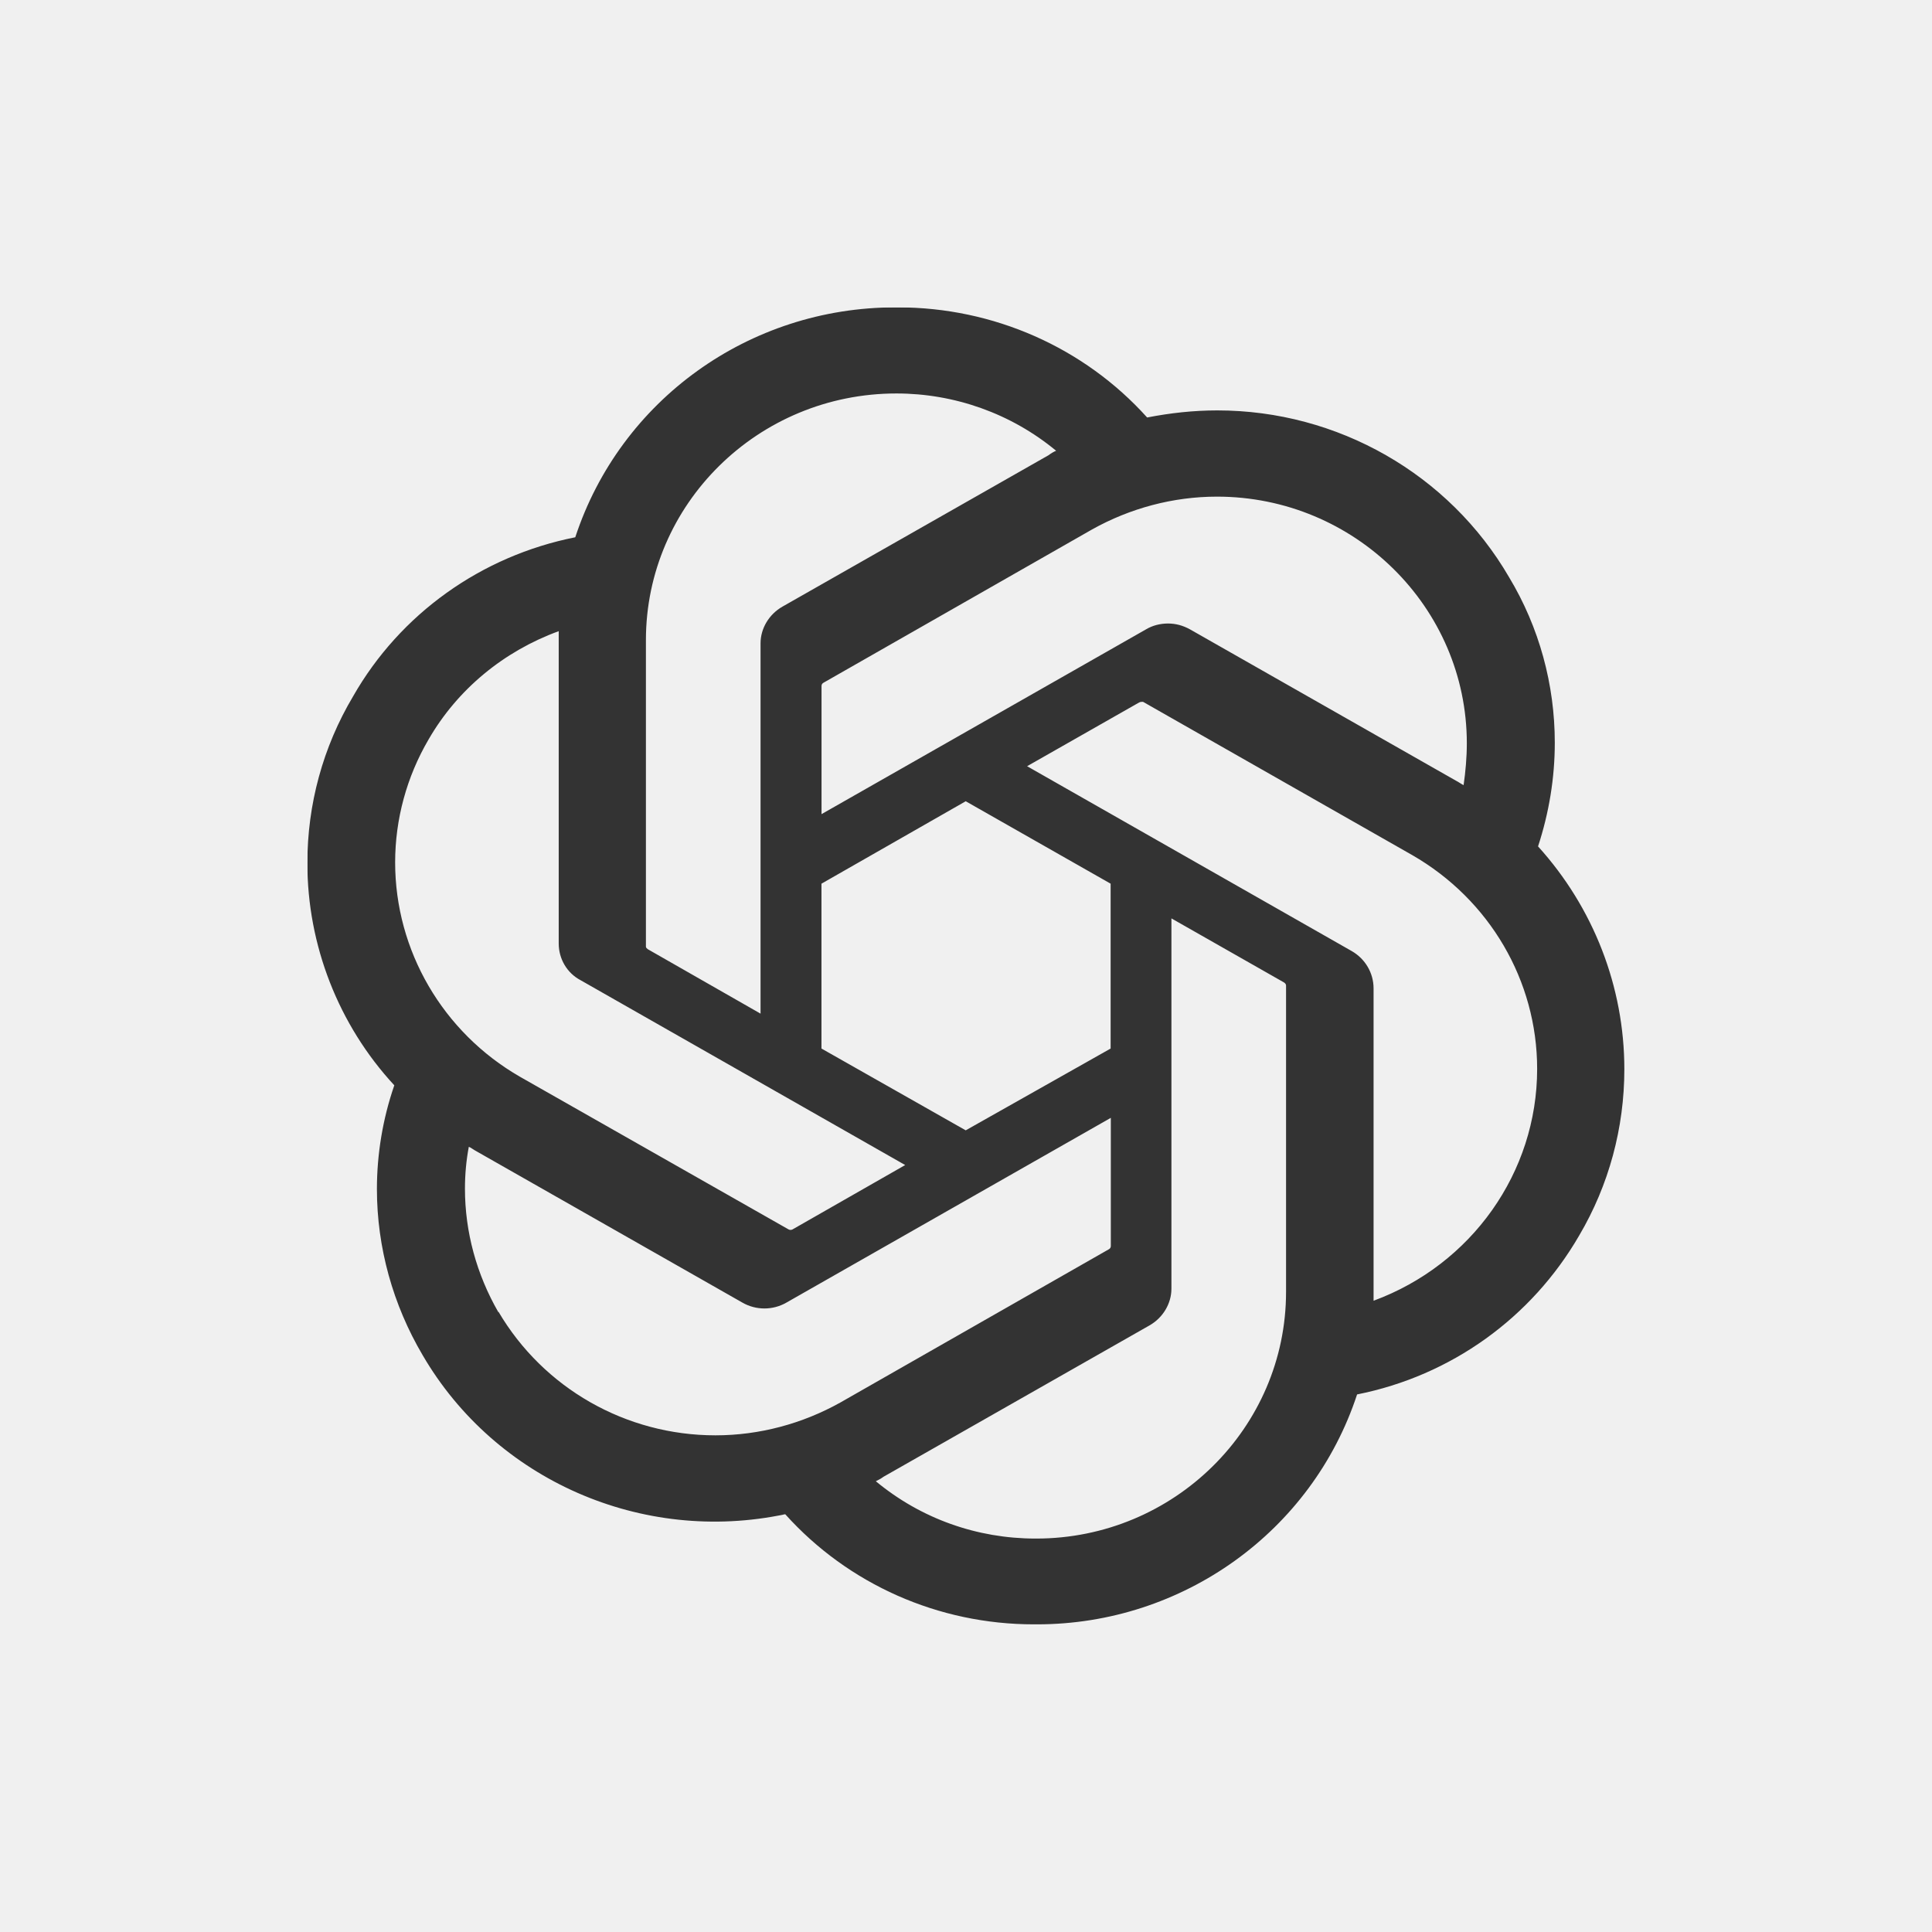
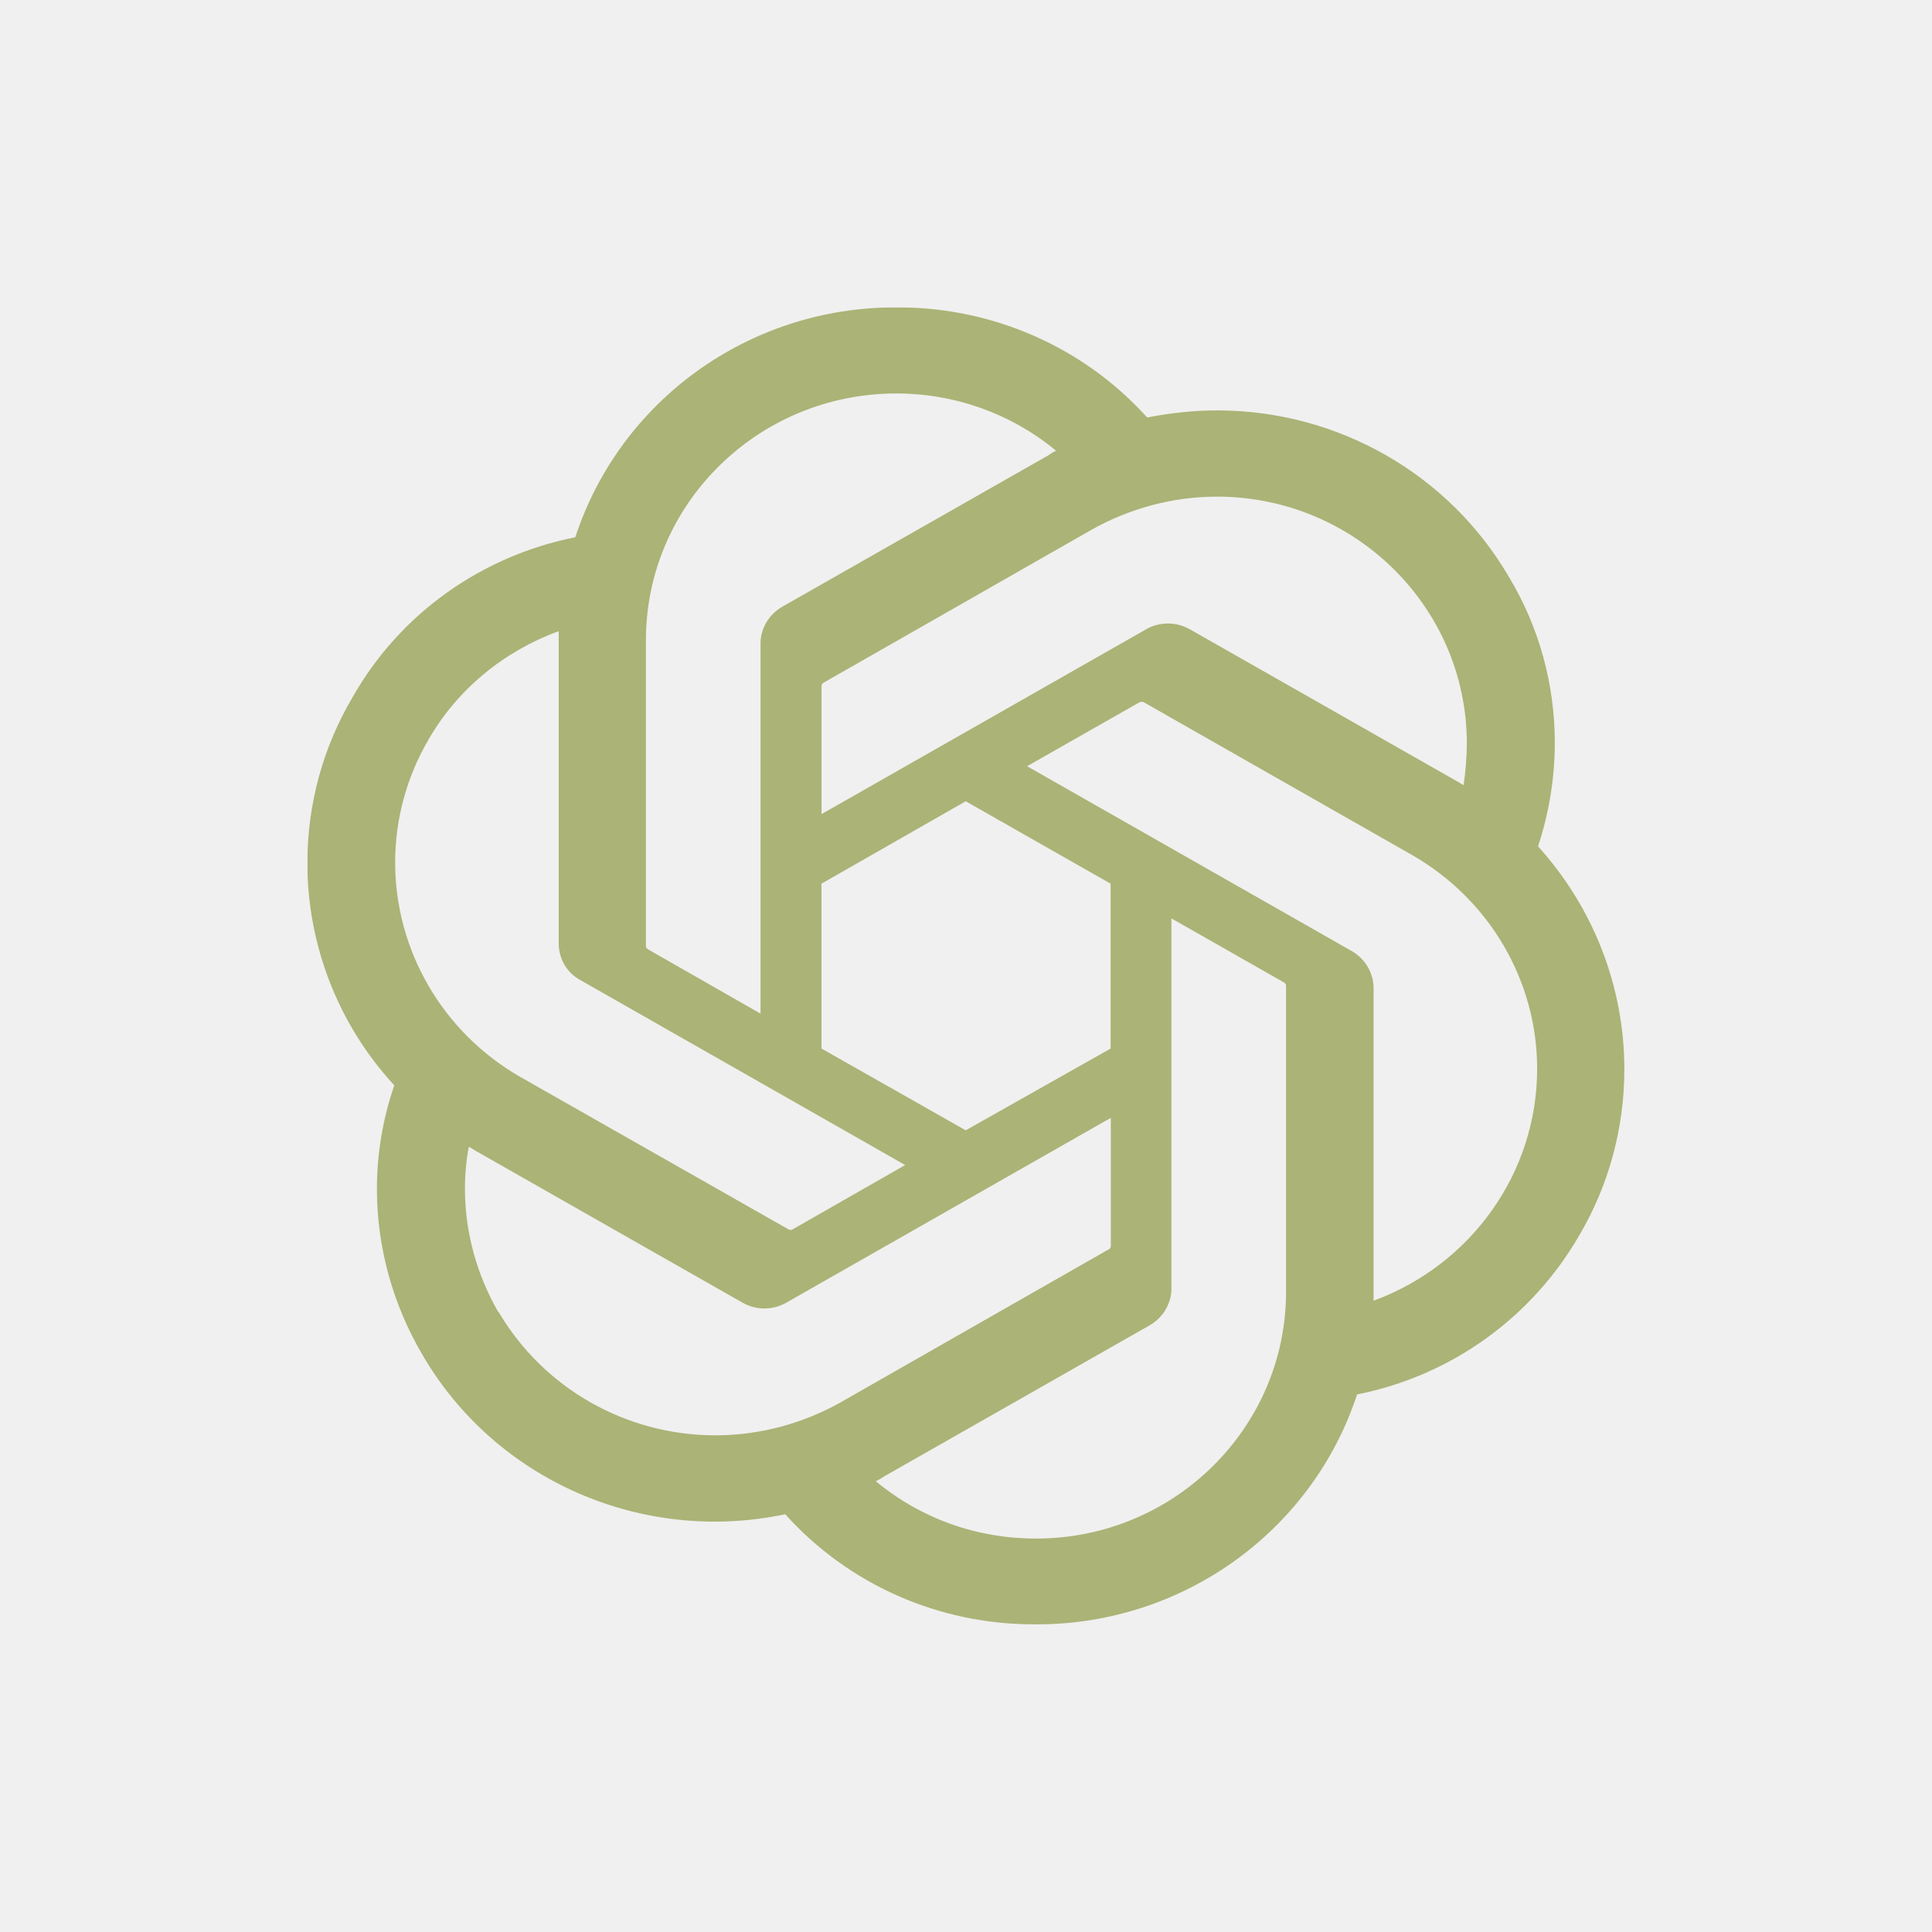
<svg xmlns="http://www.w3.org/2000/svg" xmlns:xlink="http://www.w3.org/1999/xlink" width="30" height="30" viewBox="0 0 30 30" fill="none">
  <defs>
    <rect id="path_0" x="0" y="0" width="30" height="30" />
    <rect id="path_1" x="0" y="0" width="20.455" height="20.455" />
  </defs>
  <g opacity="1" transform="translate(0 0)  rotate(0 15 15)">
    <rect fill="none" opacity="1" transform="translate(0 0)  rotate(0 15 15)" x="0" y="0" width="30" height="30" rx="10" />
    <mask id="bg-mask-0" fill="white">
      <use xlink:href="#path_0" />
    </mask>
    <g mask="url(#bg-mask-0)">
      <g opacity="1" transform="translate(4.772727 4.772727)  rotate(0 10.22727 10.22727)">
        <mask id="bg-mask-1" fill="white">
          <use xlink:href="#path_1" />
        </mask>
        <g mask="url(#bg-mask-1)">
-           <path id="分组 1" fill-rule="evenodd" style="fill:#333333" transform="translate(0 0)  rotate(0 10.22727 10.22727)" opacity="1" d="M19.11 8.37L19.11 8.37C19.28 7.85 19.37 7.31 19.37 6.76C19.37 5.86 19.13 4.97 18.66 4.19C17.73 2.59 16 1.6 14.13 1.6C13.76 1.6 13.4 1.64 13.04 1.71C12.06 0.62 10.65 0 9.17 0L9.14 0L9.13 0C6.86 0 4.86 1.44 4.16 3.57C2.7 3.86 1.44 4.76 0.71 6.04C0.24 6.83 0 7.72 0 8.63C0 9.9 0.48 11.14 1.35 12.08C1.17 12.6 1.08 13.15 1.08 13.69C1.08 14.6 1.33 15.49 1.79 16.27C2.92 18.21 5.2 19.21 7.42 18.74C8.4 19.83 9.8 20.45 11.28 20.45L11.31 20.45L11.33 20.45C13.59 20.45 15.6 19.01 16.3 16.88C17.76 16.59 19.01 15.69 19.75 14.41C20.21 13.63 20.45 12.74 20.45 11.83C20.45 10.55 19.97 9.32 19.11 8.37Z M8.947 18.158C8.907 18.188 8.867 18.208 8.827 18.228C9.527 18.808 10.397 19.118 11.307 19.118L11.317 19.118C13.457 19.118 15.197 17.398 15.197 15.288L15.197 10.528C15.197 10.508 15.177 10.488 15.157 10.478L13.417 9.488L13.417 15.238C13.417 15.468 13.287 15.688 13.077 15.808L8.947 18.158Z M8.277 17.005L12.447 14.625C12.466 14.615 12.476 14.595 12.476 14.575L12.476 14.575L12.476 12.585L7.437 15.455C7.227 15.575 6.967 15.575 6.757 15.455L2.627 13.105C2.587 13.085 2.537 13.045 2.507 13.035C2.467 13.245 2.447 13.465 2.447 13.685C2.447 14.355 2.627 15.015 2.967 15.605L2.967 15.595C3.667 16.785 4.947 17.515 6.337 17.515C7.017 17.515 7.687 17.335 8.277 17.005Z M3.903 5.168C3.903 5.128 3.903 5.068 3.903 5.028C3.053 5.338 2.333 5.928 1.883 6.708L1.883 6.708C1.543 7.288 1.363 7.948 1.363 8.618C1.363 9.988 2.103 11.258 3.303 11.948L7.473 14.318C7.493 14.328 7.513 14.328 7.533 14.318L9.283 13.318L4.243 10.448C4.033 10.338 3.903 10.118 3.903 9.878L3.903 9.878L3.903 5.168Z M17.156 8.505L12.976 6.125C12.956 6.125 12.936 6.125 12.916 6.135L11.176 7.125L16.216 9.995C16.426 10.115 16.556 10.335 16.556 10.575C16.556 10.575 16.556 10.575 16.556 10.575L16.556 15.425C18.076 14.865 19.096 13.435 19.096 11.825C19.096 10.455 18.356 9.195 17.156 8.505Z M8.014 5.829C7.994 5.839 7.984 5.859 7.984 5.879L7.984 5.879L7.984 7.869L13.024 4.999C13.124 4.939 13.244 4.909 13.364 4.909C13.484 4.909 13.594 4.939 13.704 4.999L17.834 7.349C17.874 7.369 17.914 7.399 17.954 7.419L17.954 7.419C17.984 7.209 18.004 6.989 18.004 6.769C18.004 4.659 16.264 2.939 14.124 2.939C13.444 2.939 12.774 3.119 12.184 3.449L8.014 5.829Z M9.147 1.337C6.997 1.337 5.257 3.057 5.257 5.167L5.257 9.927C5.257 9.947 5.277 9.957 5.287 9.967L7.037 10.967L7.037 5.227L7.037 5.217C7.037 4.987 7.167 4.767 7.377 4.647L11.507 2.297C11.547 2.267 11.597 2.237 11.627 2.227C10.927 1.647 10.047 1.337 9.147 1.337Z M7.983 11.509L10.223 12.779L12.473 11.509L12.473 8.949L10.223 7.669L7.983 8.949L7.983 11.509Z " />
+           <path id="分组 1" fill-rule="evenodd" style="fill:#abb376" transform="translate(0 0)  rotate(0 10.22727 10.22727)" opacity="1" d="M19.11 8.37L19.11 8.37C19.28 7.85 19.37 7.31 19.37 6.76C19.37 5.86 19.13 4.97 18.66 4.19C17.73 2.59 16 1.6 14.13 1.6C13.76 1.6 13.4 1.64 13.04 1.71C12.06 0.62 10.65 0 9.17 0L9.14 0L9.13 0C6.86 0 4.86 1.44 4.16 3.57C2.7 3.86 1.44 4.76 0.71 6.04C0.24 6.83 0 7.72 0 8.63C0 9.9 0.48 11.14 1.35 12.08C1.17 12.6 1.08 13.15 1.08 13.69C1.08 14.6 1.33 15.49 1.79 16.27C2.92 18.21 5.2 19.21 7.42 18.74C8.4 19.83 9.8 20.45 11.28 20.45L11.31 20.45L11.33 20.45C13.59 20.45 15.6 19.01 16.3 16.88C17.76 16.59 19.01 15.69 19.75 14.41C20.21 13.63 20.45 12.74 20.45 11.83C20.45 10.55 19.97 9.32 19.11 8.37Z M8.947 18.158C8.907 18.188 8.867 18.208 8.827 18.228C9.527 18.808 10.397 19.118 11.307 19.118L11.317 19.118C13.457 19.118 15.197 17.398 15.197 15.288L15.197 10.528C15.197 10.508 15.177 10.488 15.157 10.478L13.417 9.488L13.417 15.238C13.417 15.468 13.287 15.688 13.077 15.808L8.947 18.158Z M8.277 17.005L12.447 14.625C12.466 14.615 12.476 14.595 12.476 14.575L12.476 14.575L12.476 12.585L7.437 15.455C7.227 15.575 6.967 15.575 6.757 15.455L2.627 13.105C2.587 13.085 2.537 13.045 2.507 13.035C2.467 13.245 2.447 13.465 2.447 13.685C2.447 14.355 2.627 15.015 2.967 15.605L2.967 15.595C3.667 16.785 4.947 17.515 6.337 17.515C7.017 17.515 7.687 17.335 8.277 17.005Z M3.903 5.168C3.903 5.128 3.903 5.068 3.903 5.028C3.053 5.338 2.333 5.928 1.883 6.708L1.883 6.708C1.543 7.288 1.363 7.948 1.363 8.618C1.363 9.988 2.103 11.258 3.303 11.948L7.473 14.318C7.493 14.328 7.513 14.328 7.533 14.318L9.283 13.318L4.243 10.448C4.033 10.338 3.903 10.118 3.903 9.878L3.903 9.878L3.903 5.168Z M17.156 8.505L12.976 6.125C12.956 6.125 12.936 6.125 12.916 6.135L11.176 7.125L16.216 9.995C16.426 10.115 16.556 10.335 16.556 10.575C16.556 10.575 16.556 10.575 16.556 10.575L16.556 15.425C18.076 14.865 19.096 13.435 19.096 11.825C19.096 10.455 18.356 9.195 17.156 8.505Z M8.014 5.829C7.994 5.839 7.984 5.859 7.984 5.879L7.984 5.879L7.984 7.869L13.024 4.999C13.124 4.939 13.244 4.909 13.364 4.909C13.484 4.909 13.594 4.939 13.704 4.999L17.834 7.349C17.874 7.369 17.914 7.399 17.954 7.419L17.954 7.419C17.984 7.209 18.004 6.989 18.004 6.769C18.004 4.659 16.264 2.939 14.124 2.939C13.444 2.939 12.774 3.119 12.184 3.449L8.014 5.829Z M9.147 1.337C6.997 1.337 5.257 3.057 5.257 5.167L5.257 9.927C5.257 9.947 5.277 9.957 5.287 9.967L7.037 10.967L7.037 5.227L7.037 5.217C7.037 4.987 7.167 4.767 7.377 4.647L11.507 2.297C11.547 2.267 11.597 2.237 11.627 2.227C10.927 1.647 10.047 1.337 9.147 1.337Z M7.983 11.509L10.223 12.779L12.473 11.509L12.473 8.949L10.223 7.669L7.983 8.949L7.983 11.509Z " />
        </g>
      </g>
    </g>
  </g>
</svg>
